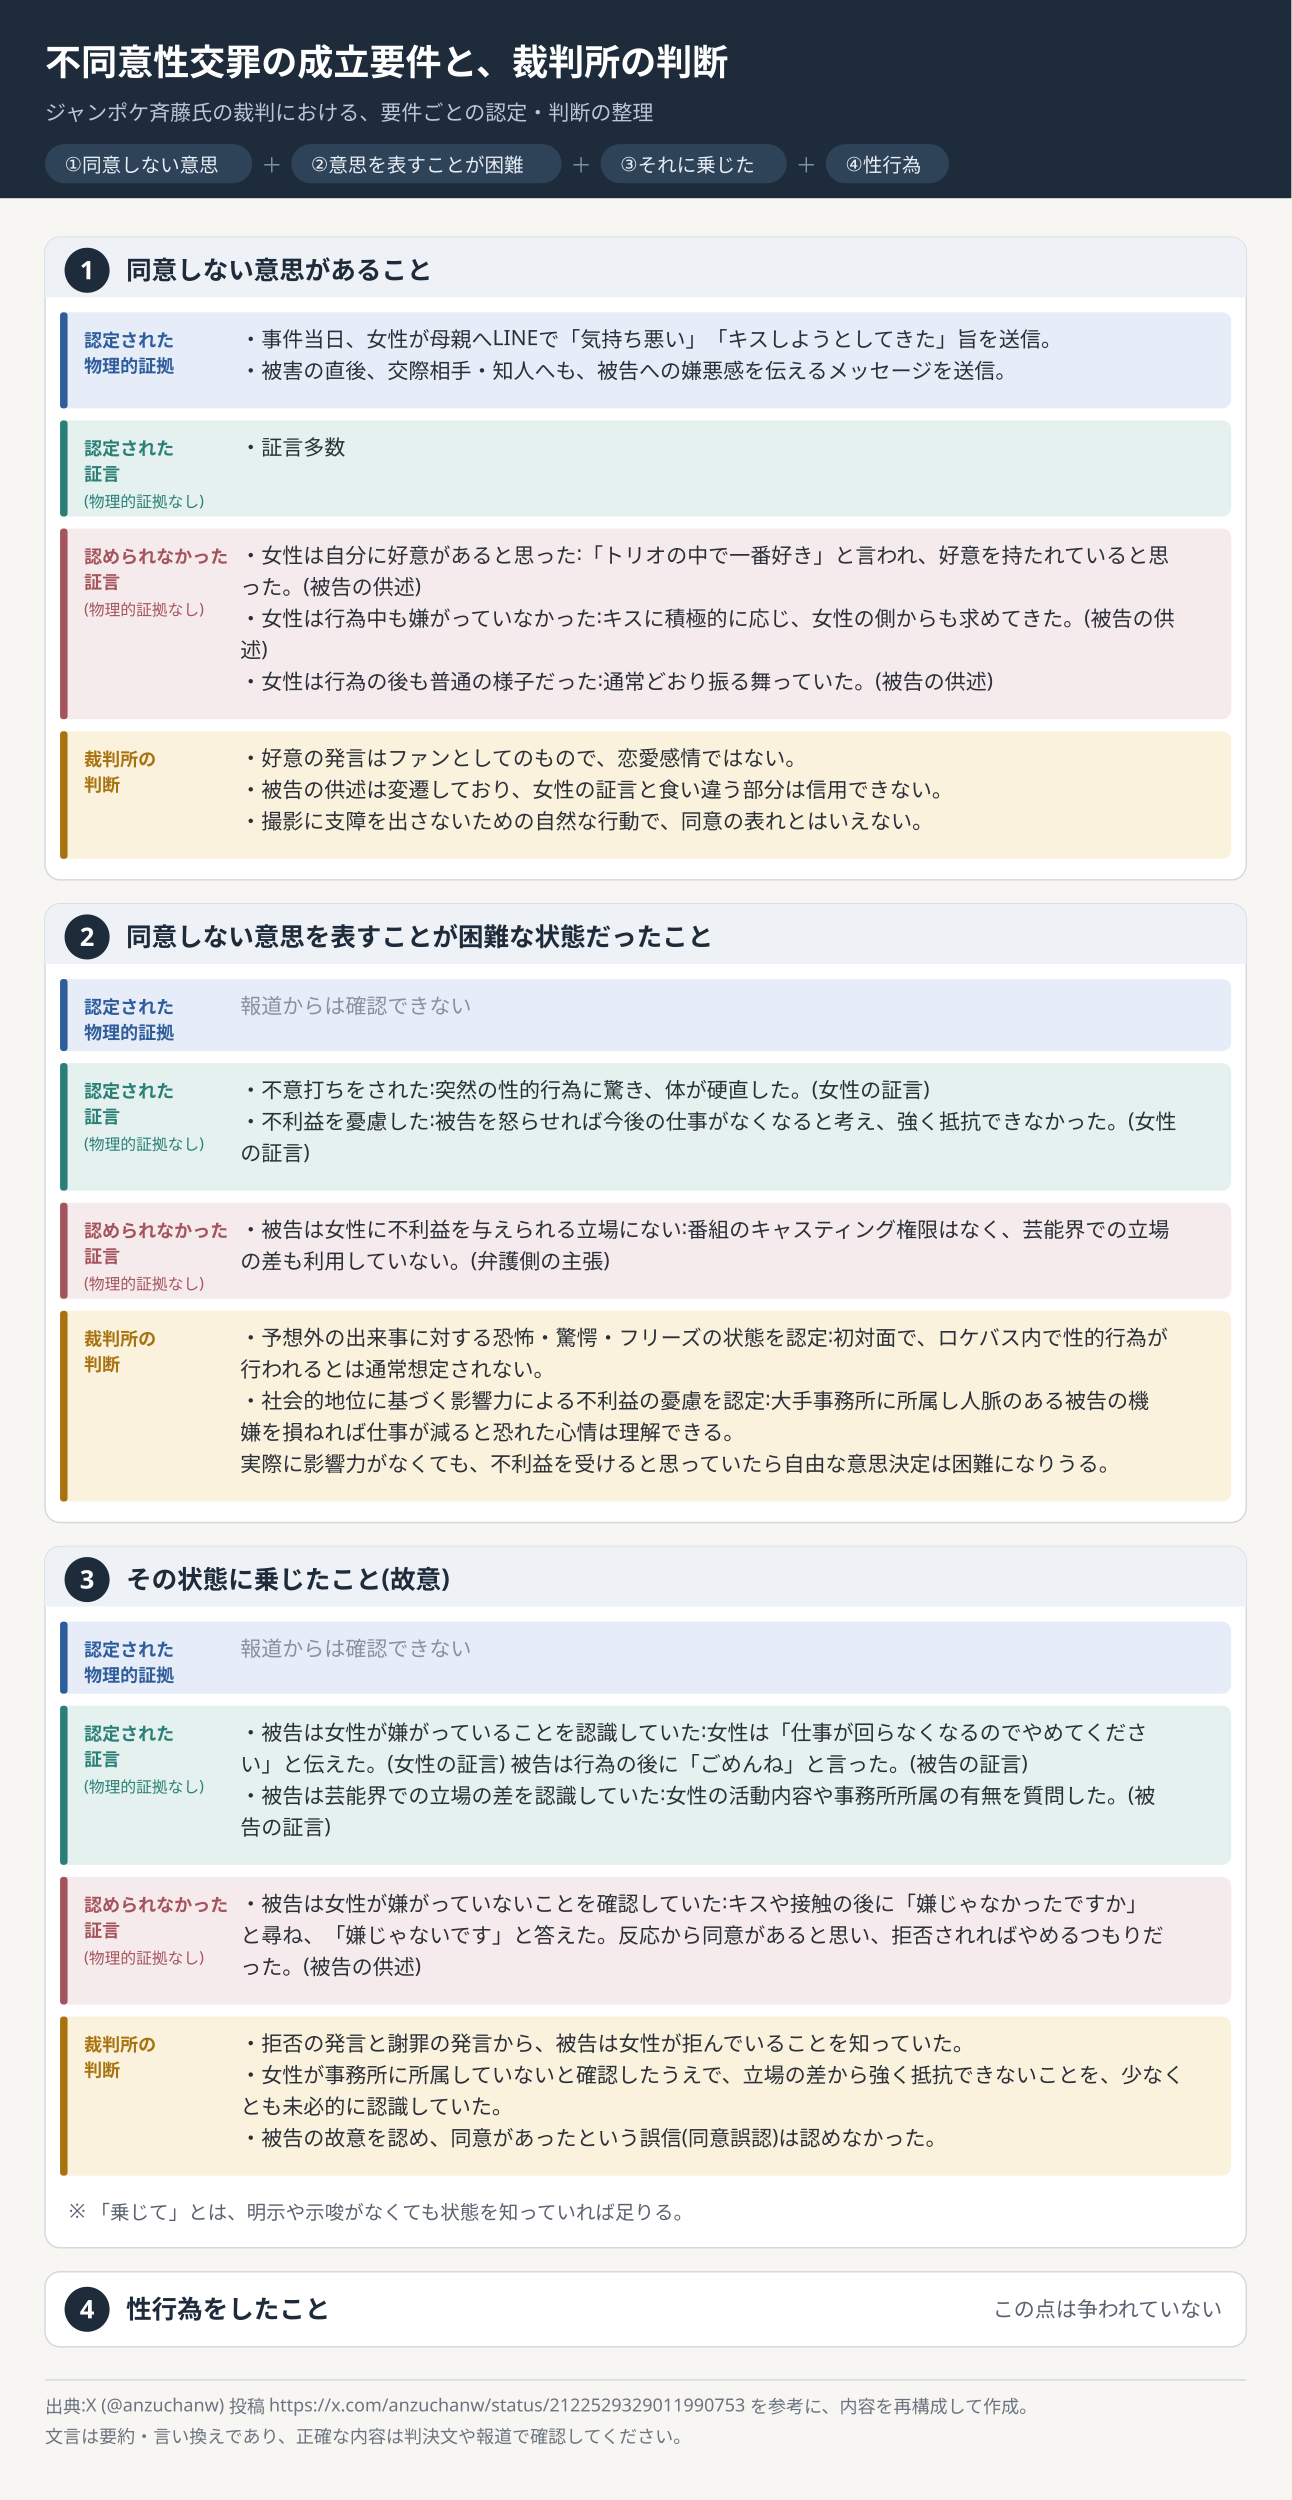
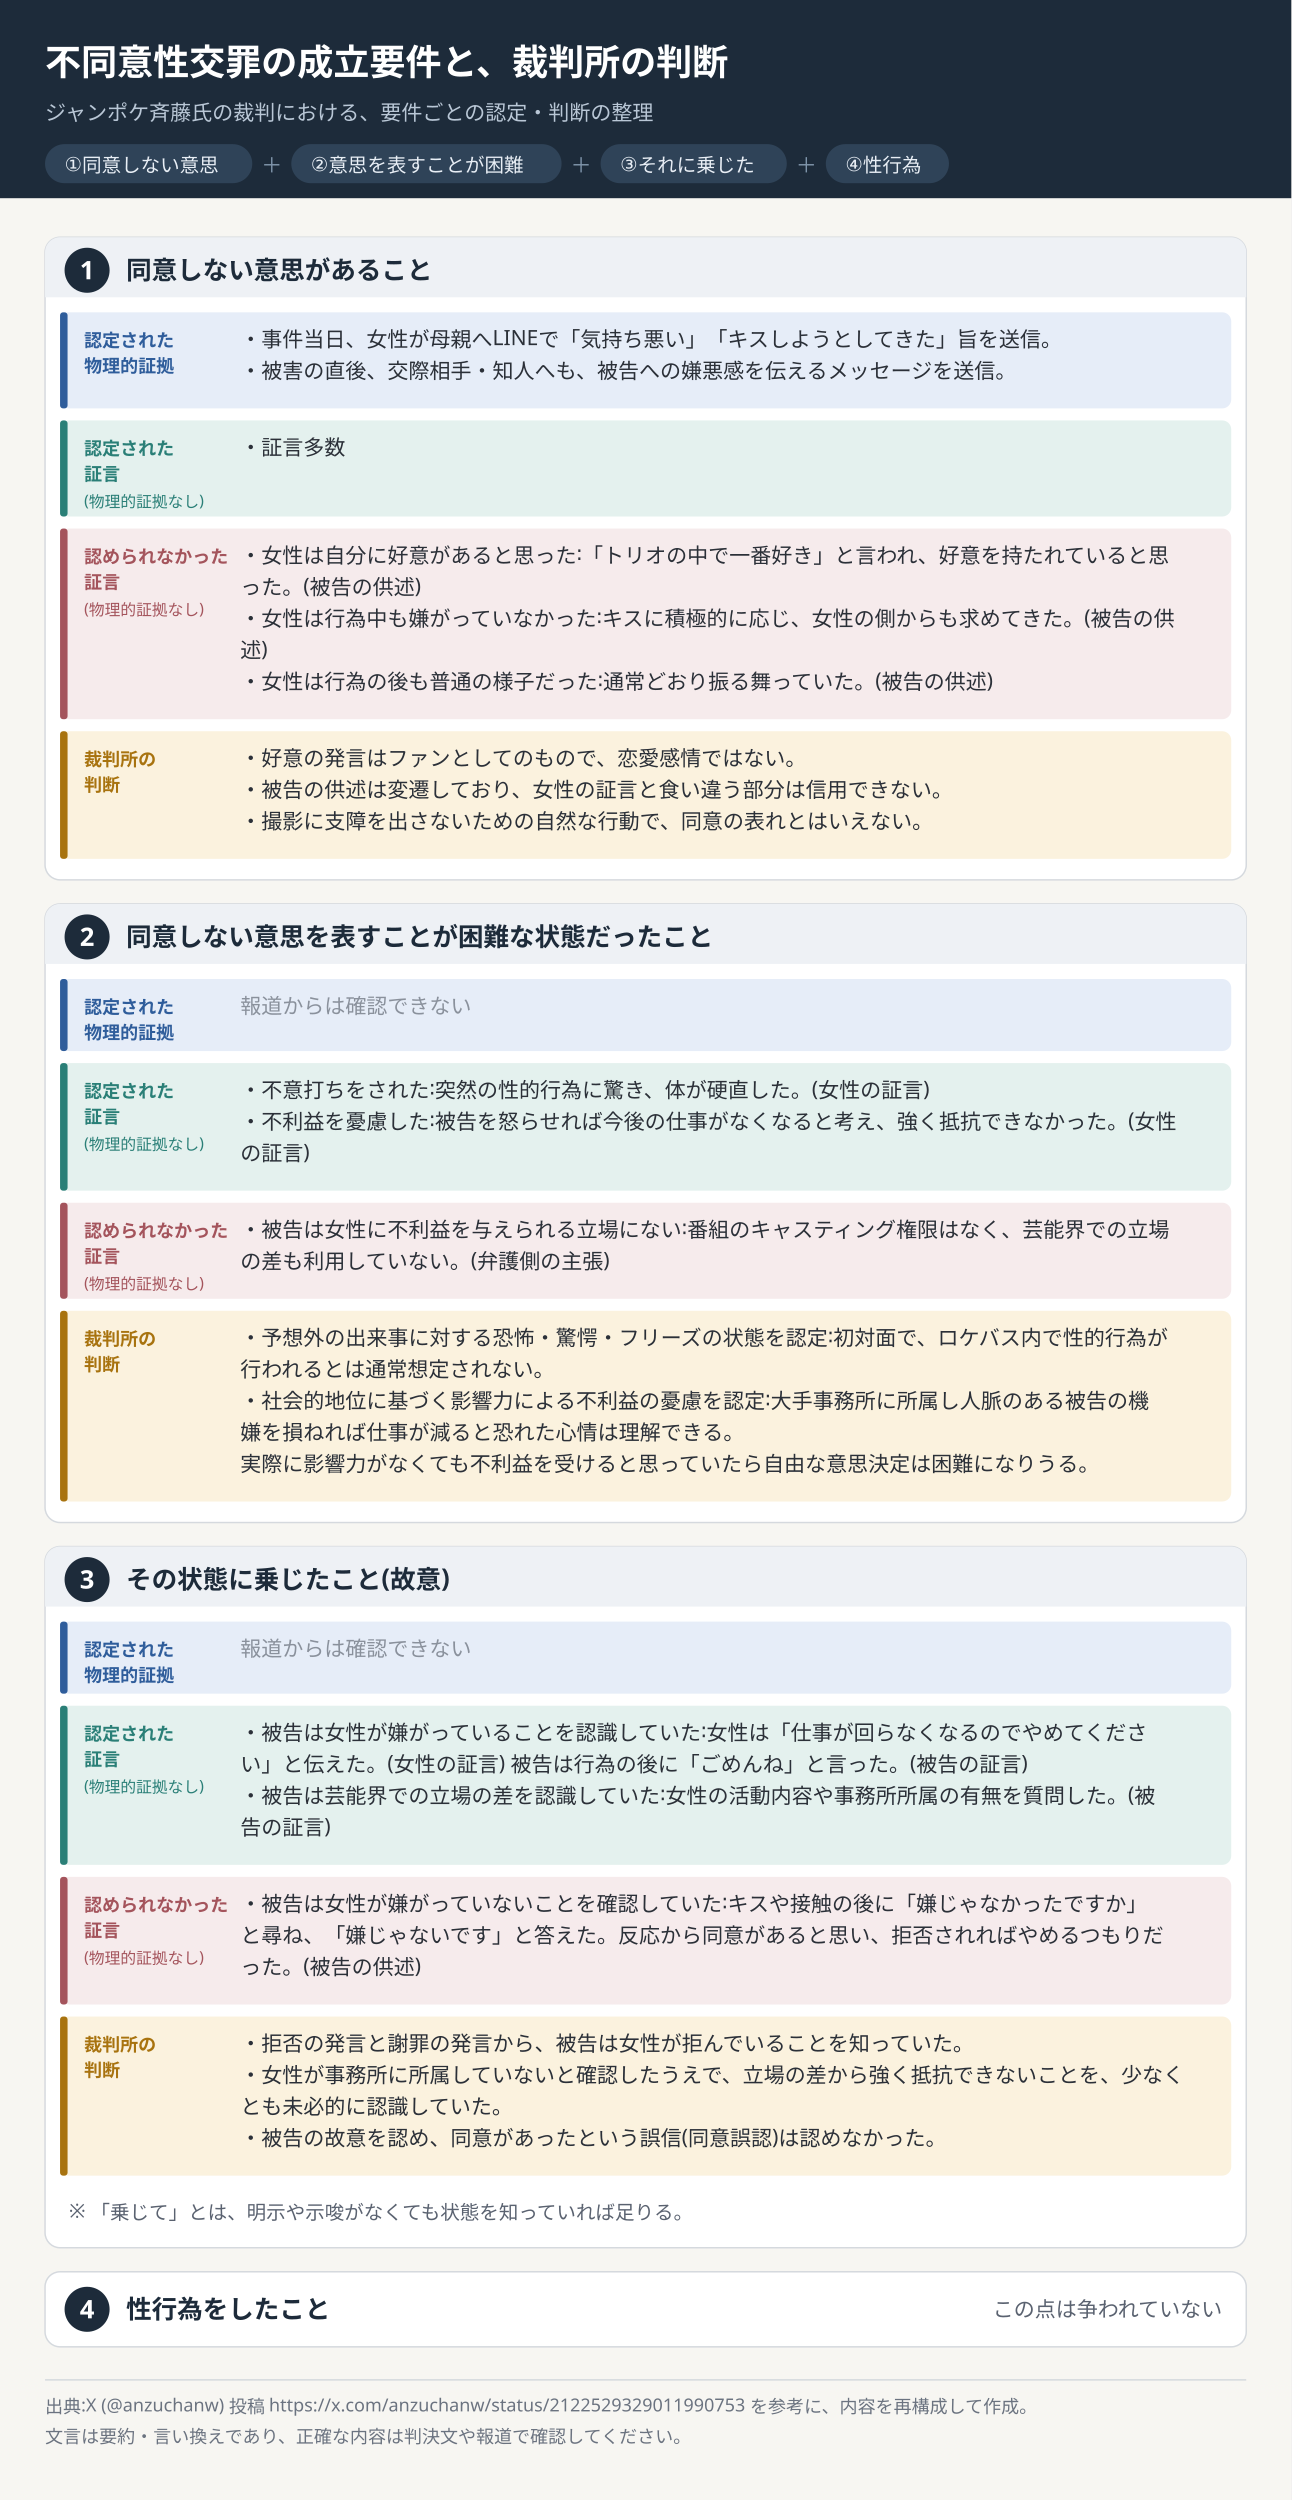
<svg xmlns="http://www.w3.org/2000/svg" viewBox="0 0 860 1665" width="860" height="1665" font-family="'Hiragino Sans','Yu Gothic','Noto Sans JP','Meiryo',sans-serif" role="img" aria-label="不同意性交罪の成立要件と裁判所の判断の整理図">
  <rect width="860" height="1665" fill="#f7f6f2" />
  <rect x="0" y="0" width="860" height="132" fill="#1d2b3a" />
  <text x="30" y="50" font-size="24" font-weight="700" fill="#fff">不同意性交罪の成立要件と、裁判所の判断</text>
  <text x="30" y="80" font-size="14" fill="#b9c7d6">ジャンポケ斉藤氏の裁判における、要件ごとの認定・判断の整理</text>
  <rect x="30" y="96" width="138" height="26" rx="13" fill="#2f4358" />
  <text x="43" y="114" font-size="13" fill="#e8eef5">①同意しない意思</text>
  <text x="174" y="115" font-size="14" fill="#7f95ab">＋</text>
  <rect x="194" y="96" width="180" height="26" rx="13" fill="#2f4358" />
  <text x="207" y="114" font-size="13" fill="#e8eef5">②意思を表すことが困難</text>
  <text x="380" y="115" font-size="14" fill="#7f95ab">＋</text>
  <rect x="400" y="96" width="124" height="26" rx="13" fill="#2f4358" />
  <text x="413" y="114" font-size="13" fill="#e8eef5">③それに乗じた</text>
  <text x="530" y="115" font-size="14" fill="#7f95ab">＋</text>
  <rect x="550" y="96" width="82" height="26" rx="13" fill="#2f4358" />
  <text x="563" y="114" font-size="13" fill="#e8eef5">④性行為</text>
  <rect x="30" y="158" width="800" height="428" rx="10" fill="#fff" stroke="#d5d9de" />
  <path d="M30 168 a10 10 0 0 1 10 -10 h780 a10 10 0 0 1 10 10 v30 h-800 z" fill="#eef1f5" />
  <circle cx="58" cy="180" r="15" fill="#1d2b3a" />
  <text x="58" y="186" font-size="17" font-weight="700" fill="#fff" text-anchor="middle">1</text>
  <text x="84" y="186" font-size="17" font-weight="700" fill="#1d2b3a">同意しない意思があること</text>
  <rect x="40" y="208" width="780" height="64" rx="6" fill="#e6edf8" />
  <rect x="40" y="208" width="5" height="64" rx="2" fill="#2f5d9b" />
  <text x="56" y="231" font-size="12" font-weight="700" fill="#2f5d9b">認定された</text>
  <text x="56" y="248" font-size="12" font-weight="700" fill="#2f5d9b">物理的証拠</text>
  <text x="160" y="231" font-size="14" fill="#2b3038">・事件当日、女性が母親へLINEで「気持ち悪い」「キスしようとしてきた」旨を送信。</text>
  <text x="160" y="252" font-size="14" fill="#2b3038">・被害の直後、交際相手・知人へも、被告への嫌悪感を伝えるメッセージを送信。</text>
  <rect x="40" y="280" width="780" height="64" rx="6" fill="#e4f1ee" />
  <rect x="40" y="280" width="5" height="64" rx="2" fill="#2a7f77" />
  <text x="56" y="303" font-size="12" font-weight="700" fill="#2a7f77">認定された</text>
  <text x="56" y="320" font-size="12" font-weight="700" fill="#2a7f77">証言</text>
  <text x="56" y="337" font-size="10.5" fill="#2a7f77">(物理的証拠なし)</text>
  <text x="160" y="303" font-size="14" fill="#2b3038">・証言多数</text>
  <rect x="40" y="352" width="780" height="127" rx="6" fill="#f6ebec" />
  <rect x="40" y="352" width="5" height="127" rx="2" fill="#a4545c" />
  <text x="56" y="375" font-size="12" font-weight="700" fill="#a4545c">認められなかった</text>
  <text x="56" y="392" font-size="12" font-weight="700" fill="#a4545c">証言</text>
  <text x="56" y="409" font-size="10.5" fill="#a4545c">(物理的証拠なし)</text>
  <text x="160" y="375" font-size="14" fill="#2b3038">・女性は自分に好意があると思った∶「トリオの中で一番好き」と言われ、好意を持たれていると思</text>
  <text x="160" y="396" font-size="14" fill="#2b3038">　った。(被告の供述)</text>
  <text x="160" y="417" font-size="14" fill="#2b3038">・女性は行為中も嫌がっていなかった∶キスに積極的に応じ、女性の側からも求めてきた。(被告の供</text>
  <text x="160" y="438" font-size="14" fill="#2b3038">　述)</text>
  <text x="160" y="459" font-size="14" fill="#2b3038">・女性は行為の後も普通の様子だった∶通常どおり振る舞っていた。(被告の供述)</text>
  <rect x="40" y="487" width="780" height="85" rx="6" fill="#fbf2de" />
  <rect x="40" y="487" width="5" height="85" rx="2" fill="#a8730f" />
  <text x="56" y="510" font-size="12" font-weight="700" fill="#a8730f">裁判所の</text>
  <text x="56" y="527" font-size="12" font-weight="700" fill="#a8730f">判断</text>
  <text x="160" y="510" font-size="14" fill="#2b3038">・好意の発言はファンとしてのもので、恋愛感情ではない。</text>
  <text x="160" y="531" font-size="14" fill="#2b3038">・被告の供述は変遷しており、女性の証言と食い違う部分は信用できない。</text>
  <text x="160" y="552" font-size="14" fill="#2b3038">・撮影に支障を出さないための自然な行動で、同意の表れとはいえない。</text>
  <rect x="30" y="602" width="800" height="412" rx="10" fill="#fff" stroke="#d5d9de" />
  <path d="M30 612 a10 10 0 0 1 10 -10 h780 a10 10 0 0 1 10 10 v30 h-800 z" fill="#eef1f5" />
  <circle cx="58" cy="624" r="15" fill="#1d2b3a" />
  <text x="58" y="630" font-size="17" font-weight="700" fill="#fff" text-anchor="middle">2</text>
  <text x="84" y="630" font-size="17" font-weight="700" fill="#1d2b3a">同意しない意思を表すことが困難な状態だったこと</text>
  <rect x="40" y="652" width="780" height="48" rx="6" fill="#e6edf8" />
  <rect x="40" y="652" width="5" height="48" rx="2" fill="#2f5d9b" />
  <text x="56" y="675" font-size="12" font-weight="700" fill="#2f5d9b">認定された</text>
  <text x="56" y="692" font-size="12" font-weight="700" fill="#2f5d9b">物理的証拠</text>
  <text x="160" y="675" font-size="14" fill="#8a919c">報道からは確認できない</text>
  <rect x="40" y="708" width="780" height="85" rx="6" fill="#e4f1ee" />
  <rect x="40" y="708" width="5" height="85" rx="2" fill="#2a7f77" />
  <text x="56" y="731" font-size="12" font-weight="700" fill="#2a7f77">認定された</text>
  <text x="56" y="748" font-size="12" font-weight="700" fill="#2a7f77">証言</text>
  <text x="56" y="765" font-size="10.5" fill="#2a7f77">(物理的証拠なし)</text>
  <text x="160" y="731" font-size="14" fill="#2b3038">・不意打ちをされた∶突然の性的行為に驚き、体が硬直した。(女性の証言)</text>
  <text x="160" y="752" font-size="14" fill="#2b3038">・不利益を憂慮した∶被告を怒らせれば今後の仕事がなくなると考え、強く抵抗できなかった。(女性</text>
  <text x="160" y="773" font-size="14" fill="#2b3038">　の証言)</text>
  <rect x="40" y="801" width="780" height="64" rx="6" fill="#f6ebec" />
  <rect x="40" y="801" width="5" height="64" rx="2" fill="#a4545c" />
  <text x="56" y="824" font-size="12" font-weight="700" fill="#a4545c">認められなかった</text>
  <text x="56" y="841" font-size="12" font-weight="700" fill="#a4545c">証言</text>
  <text x="56" y="858" font-size="10.5" fill="#a4545c">(物理的証拠なし)</text>
  <text x="160" y="824" font-size="14" fill="#2b3038">・被告は女性に不利益を与えられる立場にない∶番組のキャスティング権限はなく、芸能界での立場</text>
  <text x="160" y="845" font-size="14" fill="#2b3038">　の差も利用していない。(弁護側の主張)</text>
  <rect x="40" y="873" width="780" height="127" rx="6" fill="#fbf2de" />
  <rect x="40" y="873" width="5" height="127" rx="2" fill="#a8730f" />
  <text x="56" y="896" font-size="12" font-weight="700" fill="#a8730f">裁判所の</text>
  <text x="56" y="913" font-size="12" font-weight="700" fill="#a8730f">判断</text>
  <text x="160" y="896" font-size="14" fill="#2b3038">・予想外の出来事に対する恐怖・驚愕・フリーズの状態を認定∶初対面で、ロケバス内で性的行為が</text>
  <text x="160" y="917" font-size="14" fill="#2b3038">　行われるとは通常想定されない。</text>
  <text x="160" y="938" font-size="14" fill="#2b3038">・社会的地位に基づく影響力による不利益の憂慮を認定∶大手事務所に所属し人脈のある被告の機</text>
  <text x="160" y="959" font-size="14" fill="#2b3038">　嫌を損ねれば仕事が減ると恐れた心情は理解できる。</text>
-   <text x="160" y="980" font-size="14" fill="#2b3038">　実際に影響力がなくても、不利益を受けると思っていたら自由な意思決定は困難になりうる。</text>
+   <text x="160" y="980" font-size="14" fill="#2b3038">　実際に影響力がなくても不利益を受けると思っていたら自由な意思決定は困難になりうる。</text>
  <rect x="30" y="1030" width="800" height="467" rx="10" fill="#fff" stroke="#d5d9de" />
  <path d="M30 1040 a10 10 0 0 1 10 -10 h780 a10 10 0 0 1 10 10 v30 h-800 z" fill="#eef1f5" />
  <circle cx="58" cy="1052" r="15" fill="#1d2b3a" />
  <text x="58" y="1058" font-size="17" font-weight="700" fill="#fff" text-anchor="middle">3</text>
  <text x="84" y="1058" font-size="17" font-weight="700" fill="#1d2b3a">その状態に乗じたこと(故意)</text>
  <rect x="40" y="1080" width="780" height="48" rx="6" fill="#e6edf8" />
  <rect x="40" y="1080" width="5" height="48" rx="2" fill="#2f5d9b" />
  <text x="56" y="1103" font-size="12" font-weight="700" fill="#2f5d9b">認定された</text>
  <text x="56" y="1120" font-size="12" font-weight="700" fill="#2f5d9b">物理的証拠</text>
  <text x="160" y="1103" font-size="14" fill="#8a919c">報道からは確認できない</text>
  <rect x="40" y="1136" width="780" height="106" rx="6" fill="#e4f1ee" />
  <rect x="40" y="1136" width="5" height="106" rx="2" fill="#2a7f77" />
  <text x="56" y="1159" font-size="12" font-weight="700" fill="#2a7f77">認定された</text>
  <text x="56" y="1176" font-size="12" font-weight="700" fill="#2a7f77">証言</text>
  <text x="56" y="1193" font-size="10.5" fill="#2a7f77">(物理的証拠なし)</text>
  <text x="160" y="1159" font-size="14" fill="#2b3038">・被告は女性が嫌がっていることを認識していた∶女性は「仕事が回らなくなるのでやめてくださ</text>
  <text x="160" y="1180" font-size="14" fill="#2b3038">　い」と伝えた。(女性の証言) 被告は行為の後に「ごめんね」と言った。(被告の証言)</text>
  <text x="160" y="1201" font-size="14" fill="#2b3038">・被告は芸能界での立場の差を認識していた∶女性の活動内容や事務所所属の有無を質問した。(被</text>
  <text x="160" y="1222" font-size="14" fill="#2b3038">　告の証言)</text>
  <rect x="40" y="1250" width="780" height="85" rx="6" fill="#f6ebec" />
  <rect x="40" y="1250" width="5" height="85" rx="2" fill="#a4545c" />
  <text x="56" y="1273" font-size="12" font-weight="700" fill="#a4545c">認められなかった</text>
  <text x="56" y="1290" font-size="12" font-weight="700" fill="#a4545c">証言</text>
  <text x="56" y="1307" font-size="10.5" fill="#a4545c">(物理的証拠なし)</text>
  <text x="160" y="1273" font-size="14" fill="#2b3038">・被告は女性が嫌がっていないことを確認していた∶キスや接触の後に「嫌じゃなかったですか」</text>
  <text x="160" y="1294" font-size="14" fill="#2b3038">　と尋ね、「嫌じゃないです」と答えた。反応から同意があると思い、拒否されればやめるつもりだ</text>
  <text x="160" y="1315" font-size="14" fill="#2b3038">　った。(被告の供述)</text>
  <rect x="40" y="1343" width="780" height="106" rx="6" fill="#fbf2de" />
  <rect x="40" y="1343" width="5" height="106" rx="2" fill="#a8730f" />
  <text x="56" y="1366" font-size="12" font-weight="700" fill="#a8730f">裁判所の</text>
  <text x="56" y="1383" font-size="12" font-weight="700" fill="#a8730f">判断</text>
  <text x="160" y="1366" font-size="14" fill="#2b3038">・拒否の発言と謝罪の発言から、被告は女性が拒んでいることを知っていた。</text>
  <text x="160" y="1387" font-size="14" fill="#2b3038">・女性が事務所に所属していないと確認したうえで、立場の差から強く抵抗できないことを、少なく</text>
  <text x="160" y="1408" font-size="14" fill="#2b3038">　とも未必的に認識していた。</text>
  <text x="160" y="1429" font-size="14" fill="#2b3038">・被告の故意を認め、同意があったという誤信(同意誤認)は認めなかった。</text>
  <text x="46" y="1477" font-size="13" fill="#5a6270">※ 「乗じて」とは、明示や示唆がなくても状態を知っていれば足りる。</text>
  <rect x="30" y="1513" width="800" height="50" rx="10" fill="#fff" stroke="#d5d9de" />
  <circle cx="58" cy="1538" r="15" fill="#1d2b3a" />
  <text x="58" y="1544" font-size="17" font-weight="700" fill="#fff" text-anchor="middle">4</text>
  <text x="84" y="1544" font-size="17" font-weight="700" fill="#1d2b3a">性行為をしたこと</text>
  <text x="814" y="1543" font-size="14" fill="#5a6270" text-anchor="end">この点は争われていない</text>
  <line x1="30" y1="1585" x2="830" y2="1585" stroke="#d5d9de" />
  <text x="30" y="1607" font-size="12" fill="#6b7380">出典:X (@anzuchanw) 投稿 https://x.com/anzuchanw/status/2122529329011990753 を参考に、内容を再構成して作成。</text>
  <text x="30" y="1627" font-size="12" fill="#6b7380">文言は要約・言い換えであり、正確な内容は判決文や報道で確認してください。</text>
</svg>
